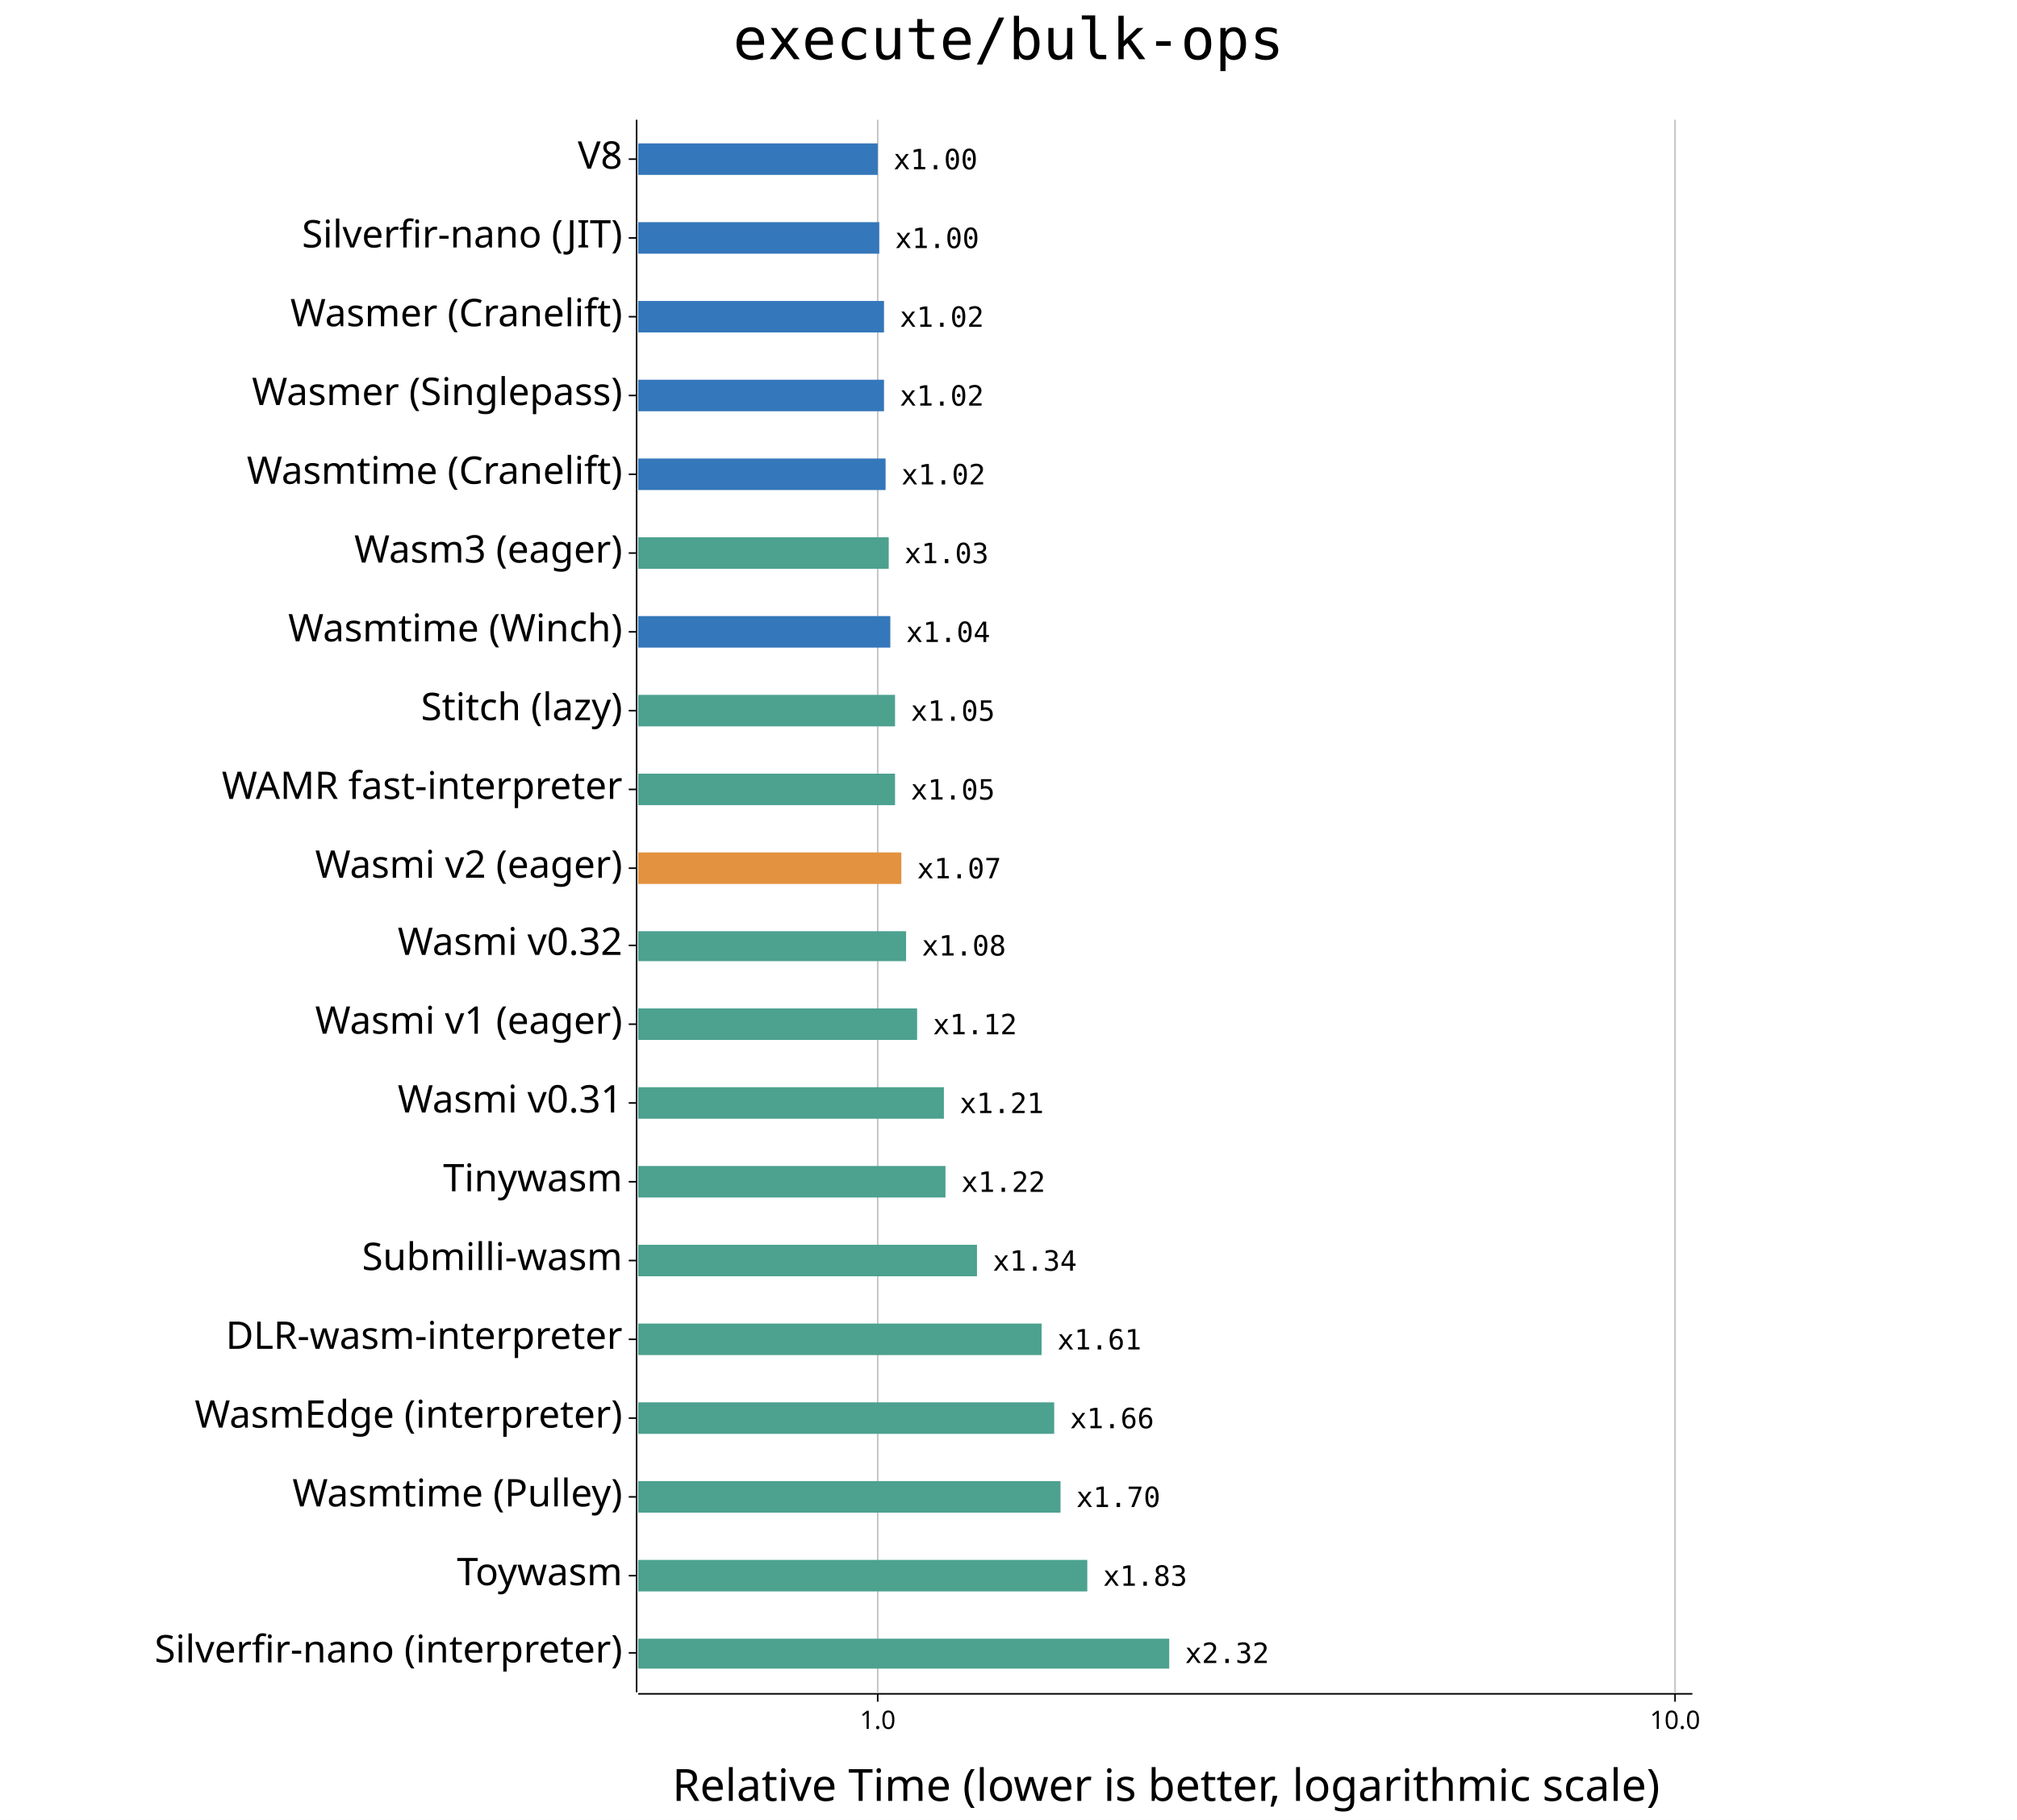
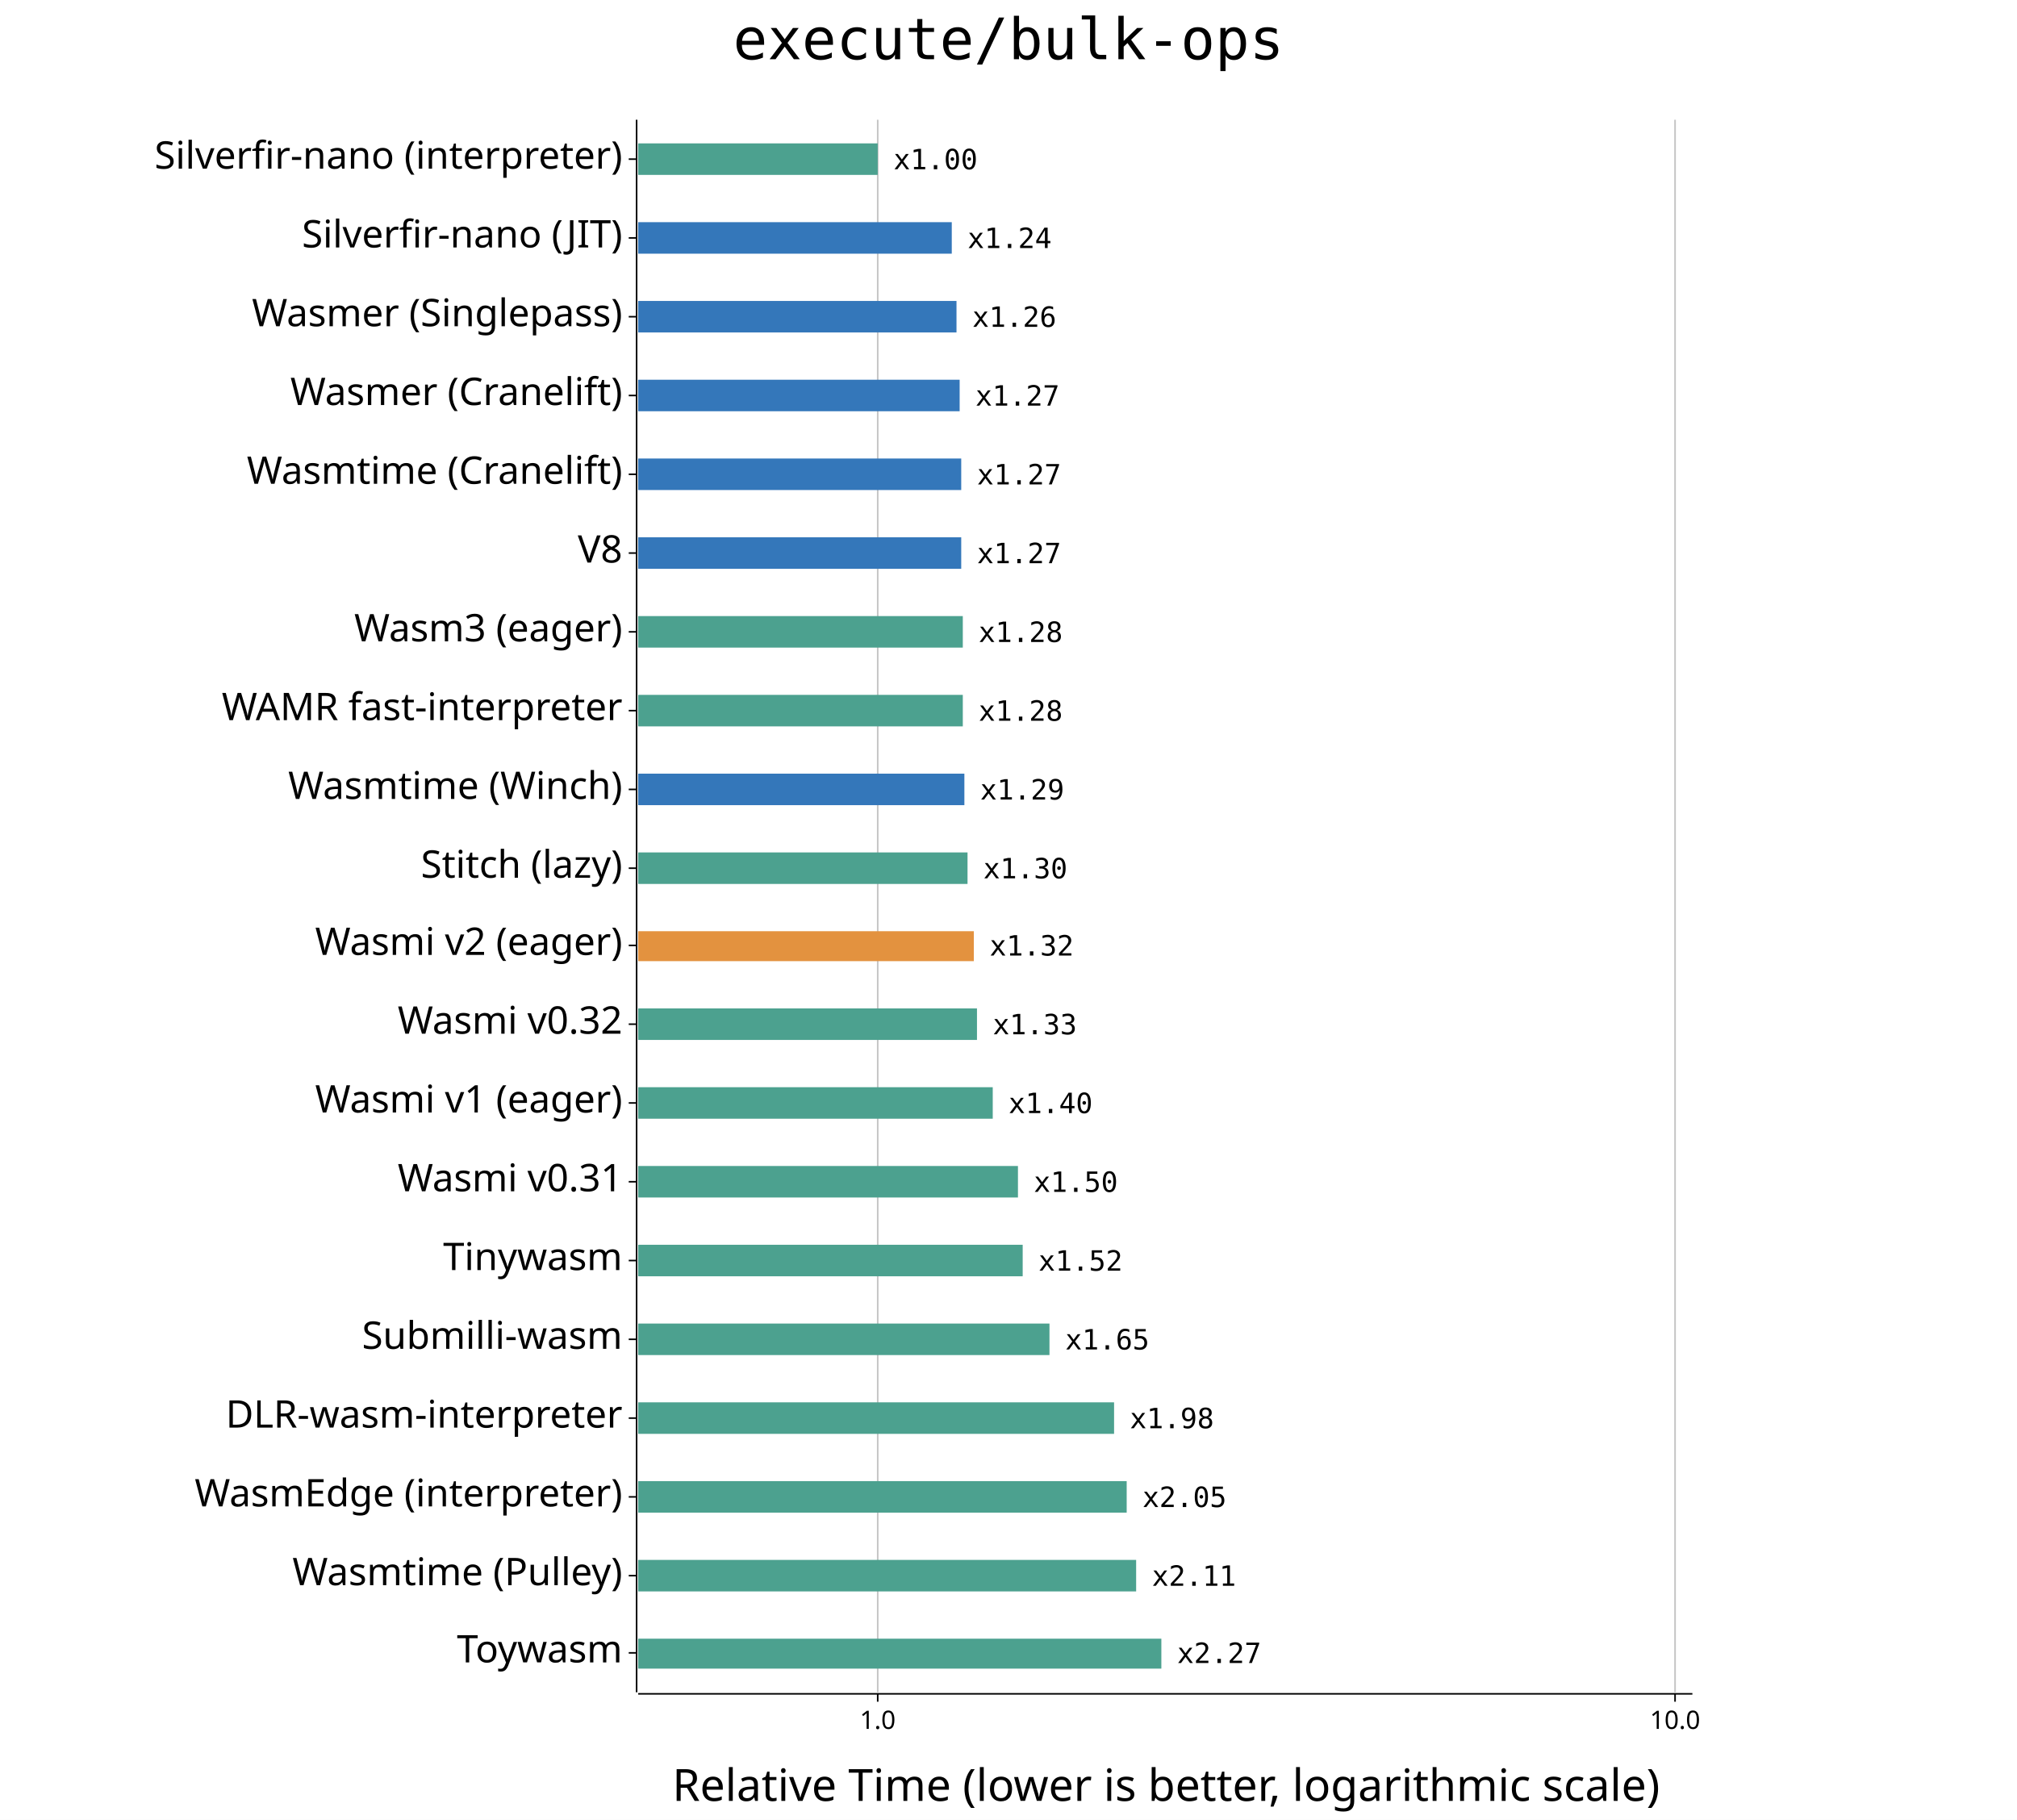
<svg xmlns="http://www.w3.org/2000/svg" width="1280" height="1155" viewBox="0 0 1280 1155">
  <rect x="0" y="0" width="1280" height="1155" opacity="1" fill="#FFFFFF" stroke="none" />
  <text x="640" y="10" dy="0.76em" text-anchor="middle" font-family="monospace" font-size="36.29" opacity="1" fill="#000000">
execute/bulk-ops
</text>
  <line opacity="0.1" stroke="#000000" stroke-width="1" x1="557" y1="1074" x2="557" y2="76" />
  <line opacity="0.1" stroke="#000000" stroke-width="1" x1="1063" y1="1074" x2="1063" y2="76" />
  <text x="5" y="575" dy="0.76em" text-anchor="middle" font-family="sans-serif" font-size="28.226" opacity="1" fill="#000000" transform="rotate(270, 5, 575)">

</text>
  <text x="740" y="1150" dy="-0.5ex" text-anchor="middle" font-family="sans-serif" font-size="28.226" opacity="1" fill="#000000">
Relative Time (lower is better, logarithmic scale)
</text>
  <line opacity="0.15" stroke="#000000" stroke-width="1" x1="557" y1="1074" x2="557" y2="76" />
  <line opacity="0.15" stroke="#000000" stroke-width="1" x1="1063" y1="1074" x2="1063" y2="76" />
  <polyline fill="none" opacity="1" stroke="#000000" stroke-width="1" points="404,76 404,1074 " />
  <text x="395" y="1049" dy="0.5ex" text-anchor="end" font-family="sans-serif" font-size="24.194" opacity="1" fill="#000000">
- Silverfir-nano (interpreter)
+ Toywasm
</text>
  <polyline fill="none" opacity="1" stroke="#000000" stroke-width="1" points="399,1049 404,1049 " />
  <text x="395" y="1000" dy="0.5ex" text-anchor="end" font-family="sans-serif" font-size="24.194" opacity="1" fill="#000000">
- Toywasm
+ Wasmtime (Pulley)
</text>
  <polyline fill="none" opacity="1" stroke="#000000" stroke-width="1" points="399,1000 404,1000 " />
  <text x="395" y="950" dy="0.5ex" text-anchor="end" font-family="sans-serif" font-size="24.194" opacity="1" fill="#000000">
- Wasmtime (Pulley)
+ WasmEdge (interpreter)
</text>
  <polyline fill="none" opacity="1" stroke="#000000" stroke-width="1" points="399,950 404,950 " />
  <text x="395" y="900" dy="0.5ex" text-anchor="end" font-family="sans-serif" font-size="24.194" opacity="1" fill="#000000">
- WasmEdge (interpreter)
+ DLR-wasm-interpreter
</text>
  <polyline fill="none" opacity="1" stroke="#000000" stroke-width="1" points="399,900 404,900 " />
  <text x="395" y="850" dy="0.5ex" text-anchor="end" font-family="sans-serif" font-size="24.194" opacity="1" fill="#000000">
- DLR-wasm-interpreter
+ Submilli-wasm
</text>
  <polyline fill="none" opacity="1" stroke="#000000" stroke-width="1" points="399,850 404,850 " />
  <text x="395" y="800" dy="0.5ex" text-anchor="end" font-family="sans-serif" font-size="24.194" opacity="1" fill="#000000">
- Submilli-wasm
+ Tinywasm
</text>
  <polyline fill="none" opacity="1" stroke="#000000" stroke-width="1" points="399,800 404,800 " />
  <text x="395" y="750" dy="0.5ex" text-anchor="end" font-family="sans-serif" font-size="24.194" opacity="1" fill="#000000">
- Tinywasm
+ Wasmi v0.31
</text>
  <polyline fill="none" opacity="1" stroke="#000000" stroke-width="1" points="399,750 404,750 " />
  <text x="395" y="700" dy="0.5ex" text-anchor="end" font-family="sans-serif" font-size="24.194" opacity="1" fill="#000000">
- Wasmi v0.31
+ Wasmi v1 (eager)
</text>
  <polyline fill="none" opacity="1" stroke="#000000" stroke-width="1" points="399,700 404,700 " />
  <text x="395" y="650" dy="0.5ex" text-anchor="end" font-family="sans-serif" font-size="24.194" opacity="1" fill="#000000">
- Wasmi v1 (eager)
+ Wasmi v0.32
</text>
  <polyline fill="none" opacity="1" stroke="#000000" stroke-width="1" points="399,650 404,650 " />
  <text x="395" y="600" dy="0.5ex" text-anchor="end" font-family="sans-serif" font-size="24.194" opacity="1" fill="#000000">
- Wasmi v0.32
+ Wasmi v2 (eager)
</text>
  <polyline fill="none" opacity="1" stroke="#000000" stroke-width="1" points="399,600 404,600 " />
  <text x="395" y="551" dy="0.5ex" text-anchor="end" font-family="sans-serif" font-size="24.194" opacity="1" fill="#000000">
- Wasmi v2 (eager)
+ Stitch (lazy)
</text>
  <polyline fill="none" opacity="1" stroke="#000000" stroke-width="1" points="399,551 404,551 " />
  <text x="395" y="501" dy="0.5ex" text-anchor="end" font-family="sans-serif" font-size="24.194" opacity="1" fill="#000000">
- WAMR fast-interpreter
+ Wasmtime (Winch)
</text>
  <polyline fill="none" opacity="1" stroke="#000000" stroke-width="1" points="399,501 404,501 " />
  <text x="395" y="451" dy="0.5ex" text-anchor="end" font-family="sans-serif" font-size="24.194" opacity="1" fill="#000000">
- Stitch (lazy)
+ WAMR fast-interpreter
</text>
  <polyline fill="none" opacity="1" stroke="#000000" stroke-width="1" points="399,451 404,451 " />
  <text x="395" y="401" dy="0.5ex" text-anchor="end" font-family="sans-serif" font-size="24.194" opacity="1" fill="#000000">
- Wasmtime (Winch)
+ Wasm3 (eager)
</text>
  <polyline fill="none" opacity="1" stroke="#000000" stroke-width="1" points="399,401 404,401 " />
  <text x="395" y="351" dy="0.5ex" text-anchor="end" font-family="sans-serif" font-size="24.194" opacity="1" fill="#000000">
- Wasm3 (eager)
+ V8
</text>
  <polyline fill="none" opacity="1" stroke="#000000" stroke-width="1" points="399,351 404,351 " />
  <text x="395" y="301" dy="0.5ex" text-anchor="end" font-family="sans-serif" font-size="24.194" opacity="1" fill="#000000">
Wasmtime (Cranelift)
</text>
  <polyline fill="none" opacity="1" stroke="#000000" stroke-width="1" points="399,301 404,301 " />
  <text x="395" y="251" dy="0.5ex" text-anchor="end" font-family="sans-serif" font-size="24.194" opacity="1" fill="#000000">
- Wasmer (Singlepass)
+ Wasmer (Cranelift)
</text>
  <polyline fill="none" opacity="1" stroke="#000000" stroke-width="1" points="399,251 404,251 " />
  <text x="395" y="201" dy="0.5ex" text-anchor="end" font-family="sans-serif" font-size="24.194" opacity="1" fill="#000000">
- Wasmer (Cranelift)
+ Wasmer (Singlepass)
</text>
  <polyline fill="none" opacity="1" stroke="#000000" stroke-width="1" points="399,201 404,201 " />
  <text x="395" y="151" dy="0.5ex" text-anchor="end" font-family="sans-serif" font-size="24.194" opacity="1" fill="#000000">
Silverfir-nano (JIT)
</text>
  <polyline fill="none" opacity="1" stroke="#000000" stroke-width="1" points="399,151 404,151 " />
  <text x="395" y="101" dy="0.5ex" text-anchor="end" font-family="sans-serif" font-size="24.194" opacity="1" fill="#000000">
- V8
+ Silverfir-nano (interpreter)
</text>
  <polyline fill="none" opacity="1" stroke="#000000" stroke-width="1" points="399,101 404,101 " />
  <polyline fill="none" opacity="1" stroke="#000000" stroke-width="1" points="405,1075 1074,1075 " />
  <text x="557" y="1085" dy="0.76em" text-anchor="middle" font-family="sans-serif" font-size="16.129" opacity="1" fill="#000000">
1.0
</text>
  <polyline fill="none" opacity="1" stroke="#000000" stroke-width="1" points="557,1075 557,1080 " />
  <text x="1063" y="1085" dy="0.76em" text-anchor="middle" font-family="sans-serif" font-size="16.129" opacity="1" fill="#000000">
10.0
</text>
  <polyline fill="none" opacity="1" stroke="#000000" stroke-width="1" points="1063,1075 1063,1080 " />
-   <rect x="405" y="191" width="156" height="20" opacity="1" fill="#3477BA" stroke="none" />
-   <rect x="405" y="1040" width="337" height="19" opacity="1" fill="#4CA18F" stroke="none" />
-   <rect x="405" y="740" width="195" height="20" opacity="1" fill="#4CA18F" stroke="none" />
-   <rect x="405" y="940" width="268" height="20" opacity="1" fill="#4CA18F" stroke="none" />
-   <rect x="405" y="890" width="264" height="20" opacity="1" fill="#4CA18F" stroke="none" />
-   <rect x="405" y="541" width="167" height="20" opacity="1" fill="#E3923F" stroke="none" />
-   <rect x="405" y="491" width="163" height="20" opacity="1" fill="#4CA18F" stroke="none" />
-   <rect x="405" y="441" width="163" height="20" opacity="1" fill="#4CA18F" stroke="none" />
-   <rect x="405" y="840" width="256" height="20" opacity="1" fill="#4CA18F" stroke="none" />
-   <rect x="405" y="990" width="285" height="20" opacity="1" fill="#4CA18F" stroke="none" />
-   <rect x="405" y="690" width="194" height="20" opacity="1" fill="#4CA18F" stroke="none" />
-   <rect x="405" y="341" width="159" height="20" opacity="1" fill="#4CA18F" stroke="none" />
-   <rect x="405" y="241" width="156" height="20" opacity="1" fill="#3477BA" stroke="none" />
-   <rect x="405" y="591" width="170" height="19" opacity="1" fill="#4CA18F" stroke="none" />
-   <rect x="405" y="391" width="160" height="20" opacity="1" fill="#3477BA" stroke="none" />
-   <rect x="405" y="141" width="153" height="20" opacity="1" fill="#3477BA" stroke="none" />
-   <rect x="405" y="790" width="215" height="20" opacity="1" fill="#4CA18F" stroke="none" />
-   <rect x="405" y="291" width="157" height="20" opacity="1" fill="#3477BA" stroke="none" />
-   <rect x="405" y="640" width="177" height="20" opacity="1" fill="#4CA18F" stroke="none" />
-   <rect x="405" y="91" width="152" height="20" opacity="1" fill="#3477BA" stroke="none" />
-   <text x="752" y="1051" dy="0.5ex" text-anchor="start" font-family="monospace" font-size="17.742" opacity="1" fill="#000000">
- x2.32
+   <rect x="405" y="740" width="241" height="20" opacity="1" fill="#4CA18F" stroke="none" />
+   <rect x="405" y="241" width="204" height="20" opacity="1" fill="#3477BA" stroke="none" />
+   <rect x="405" y="141" width="199" height="20" opacity="1" fill="#3477BA" stroke="none" />
+   <rect x="405" y="341" width="205" height="20" opacity="1" fill="#3477BA" stroke="none" />
+   <rect x="405" y="1040" width="332" height="19" opacity="1" fill="#4CA18F" stroke="none" />
+   <rect x="405" y="890" width="302" height="20" opacity="1" fill="#4CA18F" stroke="none" />
+   <rect x="405" y="191" width="202" height="20" opacity="1" fill="#3477BA" stroke="none" />
+   <rect x="405" y="840" width="261" height="20" opacity="1" fill="#4CA18F" stroke="none" />
+   <rect x="405" y="990" width="316" height="20" opacity="1" fill="#4CA18F" stroke="none" />
+   <rect x="405" y="640" width="215" height="20" opacity="1" fill="#4CA18F" stroke="none" />
+   <rect x="405" y="541" width="209" height="20" opacity="1" fill="#4CA18F" stroke="none" />
+   <rect x="405" y="441" width="206" height="20" opacity="1" fill="#4CA18F" stroke="none" />
+   <rect x="405" y="391" width="206" height="20" opacity="1" fill="#4CA18F" stroke="none" />
+   <rect x="405" y="291" width="205" height="20" opacity="1" fill="#3477BA" stroke="none" />
+   <rect x="405" y="91" width="152" height="20" opacity="1" fill="#4CA18F" stroke="none" />
+   <rect x="405" y="790" width="244" height="20" opacity="1" fill="#4CA18F" stroke="none" />
+   <rect x="405" y="591" width="213" height="19" opacity="1" fill="#E3923F" stroke="none" />
+   <rect x="405" y="940" width="310" height="20" opacity="1" fill="#4CA18F" stroke="none" />
+   <rect x="405" y="690" width="225" height="20" opacity="1" fill="#4CA18F" stroke="none" />
+   <rect x="405" y="491" width="207" height="20" opacity="1" fill="#3477BA" stroke="none" />
+   <text x="747" y="1051" dy="0.5ex" text-anchor="start" font-family="monospace" font-size="17.742" opacity="1" fill="#000000">
+ x2.27
</text>
-   <text x="700" y="1002" dy="0.5ex" text-anchor="start" font-family="monospace" font-size="17.742" opacity="1" fill="#000000">
- x1.83
+   <text x="731" y="1002" dy="0.5ex" text-anchor="start" font-family="monospace" font-size="17.742" opacity="1" fill="#000000">
+ x2.11
</text>
-   <text x="683" y="952" dy="0.5ex" text-anchor="start" font-family="monospace" font-size="17.742" opacity="1" fill="#000000">
- x1.70
+   <text x="725" y="952" dy="0.5ex" text-anchor="start" font-family="monospace" font-size="17.742" opacity="1" fill="#000000">
+ x2.05
</text>
-   <text x="679" y="902" dy="0.5ex" text-anchor="start" font-family="monospace" font-size="17.742" opacity="1" fill="#000000">
- x1.66
+   <text x="717" y="902" dy="0.5ex" text-anchor="start" font-family="monospace" font-size="17.742" opacity="1" fill="#000000">
+ x1.98
</text>
-   <text x="671" y="852" dy="0.5ex" text-anchor="start" font-family="monospace" font-size="17.742" opacity="1" fill="#000000">
- x1.61
+   <text x="676" y="852" dy="0.5ex" text-anchor="start" font-family="monospace" font-size="17.742" opacity="1" fill="#000000">
+ x1.65
</text>
-   <text x="630" y="802" dy="0.5ex" text-anchor="start" font-family="monospace" font-size="17.742" opacity="1" fill="#000000">
- x1.34
+   <text x="659" y="802" dy="0.5ex" text-anchor="start" font-family="monospace" font-size="17.742" opacity="1" fill="#000000">
+ x1.52
</text>
-   <text x="610" y="752" dy="0.5ex" text-anchor="start" font-family="monospace" font-size="17.742" opacity="1" fill="#000000">
- x1.22
+   <text x="656" y="752" dy="0.5ex" text-anchor="start" font-family="monospace" font-size="17.742" opacity="1" fill="#000000">
+ x1.50
</text>
-   <text x="609" y="702" dy="0.5ex" text-anchor="start" font-family="monospace" font-size="17.742" opacity="1" fill="#000000">
- x1.21
+   <text x="640" y="702" dy="0.5ex" text-anchor="start" font-family="monospace" font-size="17.742" opacity="1" fill="#000000">
+ x1.40
</text>
-   <text x="592" y="652" dy="0.5ex" text-anchor="start" font-family="monospace" font-size="17.742" opacity="1" fill="#000000">
- x1.12
+   <text x="630" y="652" dy="0.5ex" text-anchor="start" font-family="monospace" font-size="17.742" opacity="1" fill="#000000">
+ x1.33
</text>
-   <text x="585" y="602" dy="0.5ex" text-anchor="start" font-family="monospace" font-size="17.742" opacity="1" fill="#000000">
- x1.08
+   <text x="628" y="602" dy="0.5ex" text-anchor="start" font-family="monospace" font-size="17.742" opacity="1" fill="#000000">
+ x1.32
</text>
-   <text x="582" y="553" dy="0.5ex" text-anchor="start" font-family="monospace" font-size="17.742" opacity="1" fill="#000000">
- x1.07
+   <text x="624" y="553" dy="0.5ex" text-anchor="start" font-family="monospace" font-size="17.742" opacity="1" fill="#000000">
+ x1.30
</text>
-   <text x="578" y="503" dy="0.5ex" text-anchor="start" font-family="monospace" font-size="17.742" opacity="1" fill="#000000">
- x1.05
+   <text x="622" y="503" dy="0.5ex" text-anchor="start" font-family="monospace" font-size="17.742" opacity="1" fill="#000000">
+ x1.29
</text>
-   <text x="578" y="453" dy="0.5ex" text-anchor="start" font-family="monospace" font-size="17.742" opacity="1" fill="#000000">
- x1.05
+   <text x="621" y="453" dy="0.5ex" text-anchor="start" font-family="monospace" font-size="17.742" opacity="1" fill="#000000">
+ x1.28
</text>
-   <text x="575" y="403" dy="0.5ex" text-anchor="start" font-family="monospace" font-size="17.742" opacity="1" fill="#000000">
- x1.04
+   <text x="621" y="403" dy="0.5ex" text-anchor="start" font-family="monospace" font-size="17.742" opacity="1" fill="#000000">
+ x1.28
</text>
-   <text x="574" y="353" dy="0.5ex" text-anchor="start" font-family="monospace" font-size="17.742" opacity="1" fill="#000000">
- x1.03
+   <text x="620" y="353" dy="0.5ex" text-anchor="start" font-family="monospace" font-size="17.742" opacity="1" fill="#000000">
+ x1.27
</text>
-   <text x="572" y="303" dy="0.5ex" text-anchor="start" font-family="monospace" font-size="17.742" opacity="1" fill="#000000">
- x1.02
+   <text x="620" y="303" dy="0.5ex" text-anchor="start" font-family="monospace" font-size="17.742" opacity="1" fill="#000000">
+ x1.27
</text>
-   <text x="571" y="253" dy="0.5ex" text-anchor="start" font-family="monospace" font-size="17.742" opacity="1" fill="#000000">
- x1.02
+   <text x="619" y="253" dy="0.5ex" text-anchor="start" font-family="monospace" font-size="17.742" opacity="1" fill="#000000">
+ x1.27
</text>
-   <text x="571" y="203" dy="0.5ex" text-anchor="start" font-family="monospace" font-size="17.742" opacity="1" fill="#000000">
- x1.02
+   <text x="617" y="203" dy="0.5ex" text-anchor="start" font-family="monospace" font-size="17.742" opacity="1" fill="#000000">
+ x1.26
</text>
-   <text x="568" y="153" dy="0.5ex" text-anchor="start" font-family="monospace" font-size="17.742" opacity="1" fill="#000000">
- x1.00
+   <text x="614" y="153" dy="0.5ex" text-anchor="start" font-family="monospace" font-size="17.742" opacity="1" fill="#000000">
+ x1.24
</text>
  <text x="567" y="103" dy="0.5ex" text-anchor="start" font-family="monospace" font-size="17.742" opacity="1" fill="#000000">
x1.00
</text>
</svg>
